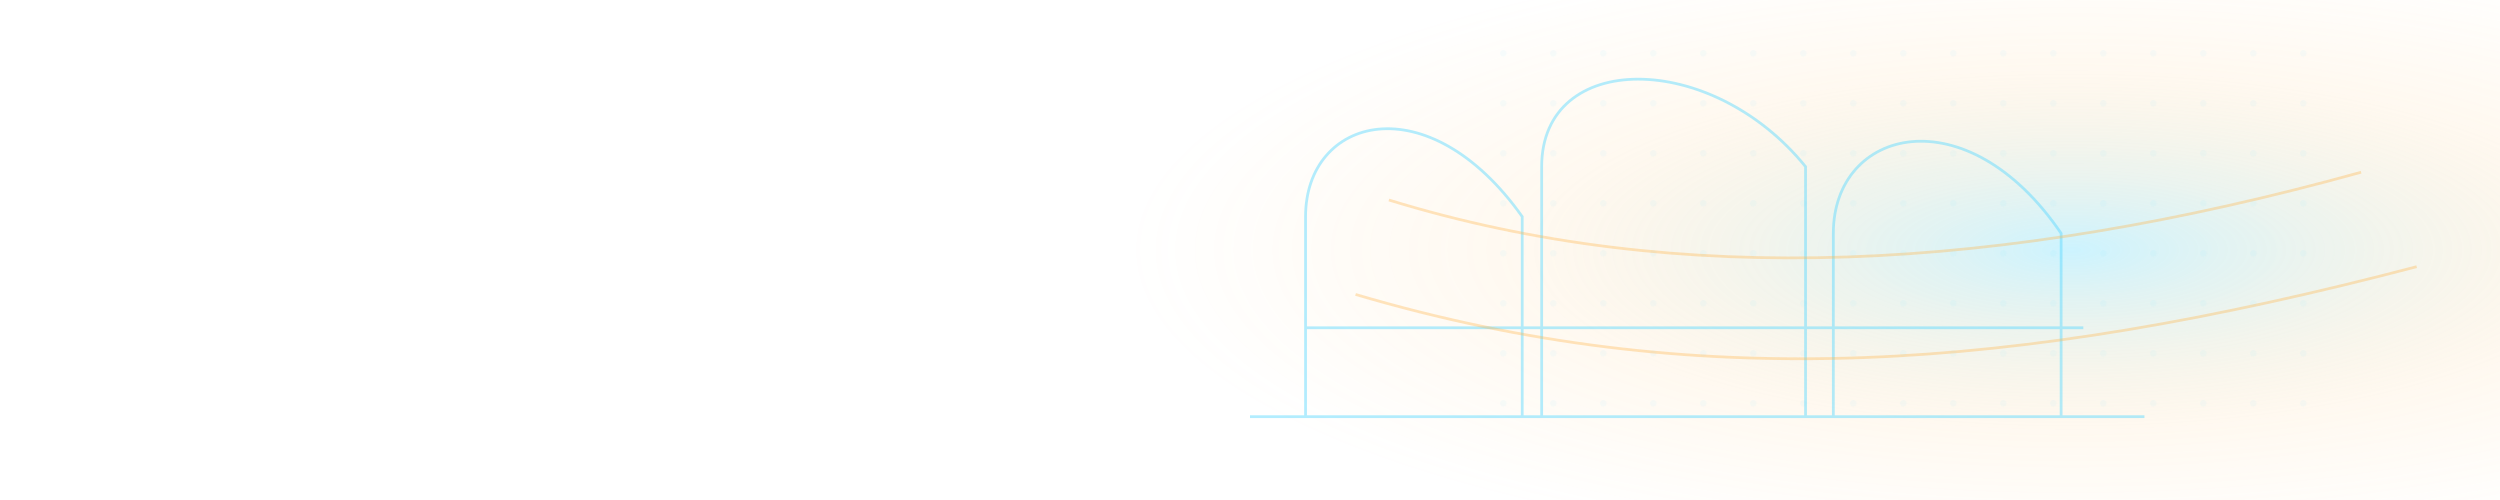
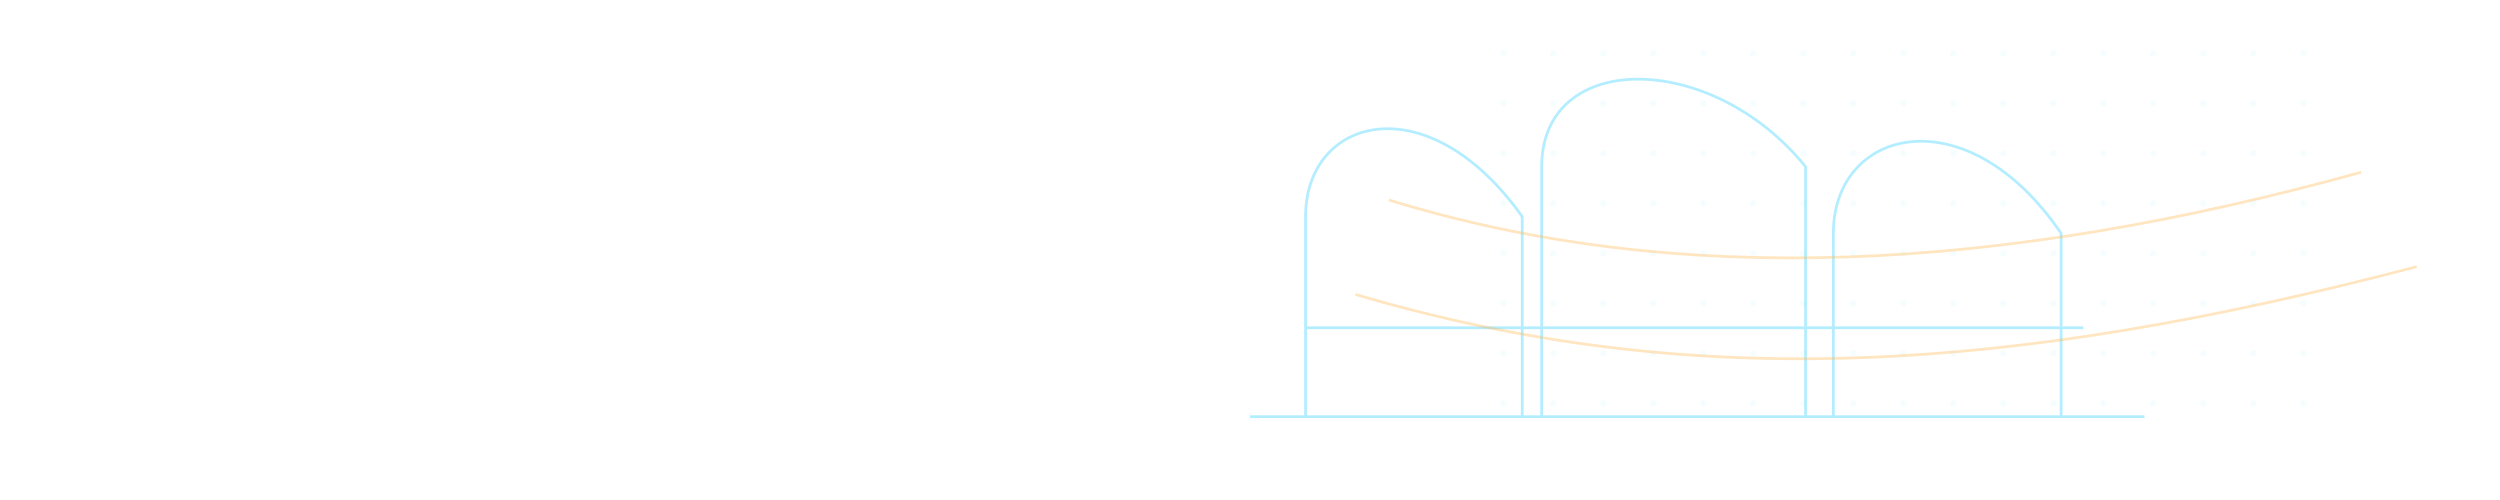
<svg xmlns="http://www.w3.org/2000/svg" viewBox="0 0 900 180" preserveAspectRatio="xMaxYMid meet" role="img" aria-labelledby="title desc">
  <defs>
    <linearGradient id="fade" x1="0" x2="1">
      <stop offset="0%" stop-color="#FFB347" stop-opacity="0" />
      <stop offset="34%" stop-color="#FFB347" stop-opacity=".08" />
      <stop offset="100%" stop-color="#56D8FF" stop-opacity=".22" />
    </linearGradient>
    <radialGradient id="glow" cx="72%" cy="50%" r="62%">
      <stop offset="0%" stop-color="#56D8FF" stop-opacity=".30" />
      <stop offset="58%" stop-color="#FFB347" stop-opacity=".08" />
      <stop offset="100%" stop-color="#FFB347" stop-opacity="0" />
    </radialGradient>
    <filter id="softGlow" x="-20%" y="-40%" width="140%" height="180%">
      <feGaussianBlur stdDeviation="2.2" result="blur" />
      <feMerge>
        <feMergeNode in="blur" />
        <feMergeNode in="SourceGraphic" />
      </feMerge>
    </filter>
    <pattern id="dots" width="18" height="18" patternUnits="userSpaceOnUse">
      <circle cx="1.2" cy="1.2" r="1.2" fill="#56D8FF" opacity=".23" />
    </pattern>
    <pattern id="grid" width="26" height="26" patternUnits="userSpaceOnUse">
      <path d="M26 0H0V26" fill="none" stroke="#56D8FF" stroke-opacity=".11" stroke-width="1" />
    </pattern>
  </defs>
-   <rect x="350" y="0" width="550" height="180" fill="url(#glow)" />
  <rect x="530" y="18" width="310" height="144" fill="url(#dots)" opacity=".22" />
  <g fill="none" stroke="#56D8FF" opacity=".45">
    <path d="M470 150V78C470 42 514 30 548 78V150" />
    <path d="M555 150V60C555 18 616 18 650 60V150" />
    <path d="M660 150V84C660 46 708 34 742 84V150" />
    <path d="M450 150H772M470 118H750" />
  </g>
  <g stroke="#FFB347" fill="none" opacity=".34">
    <path d="M500 72C604 104 720 98 850 62" />
    <path d="M488 106C610 142 725 134 870 96" />
  </g>
</svg>
